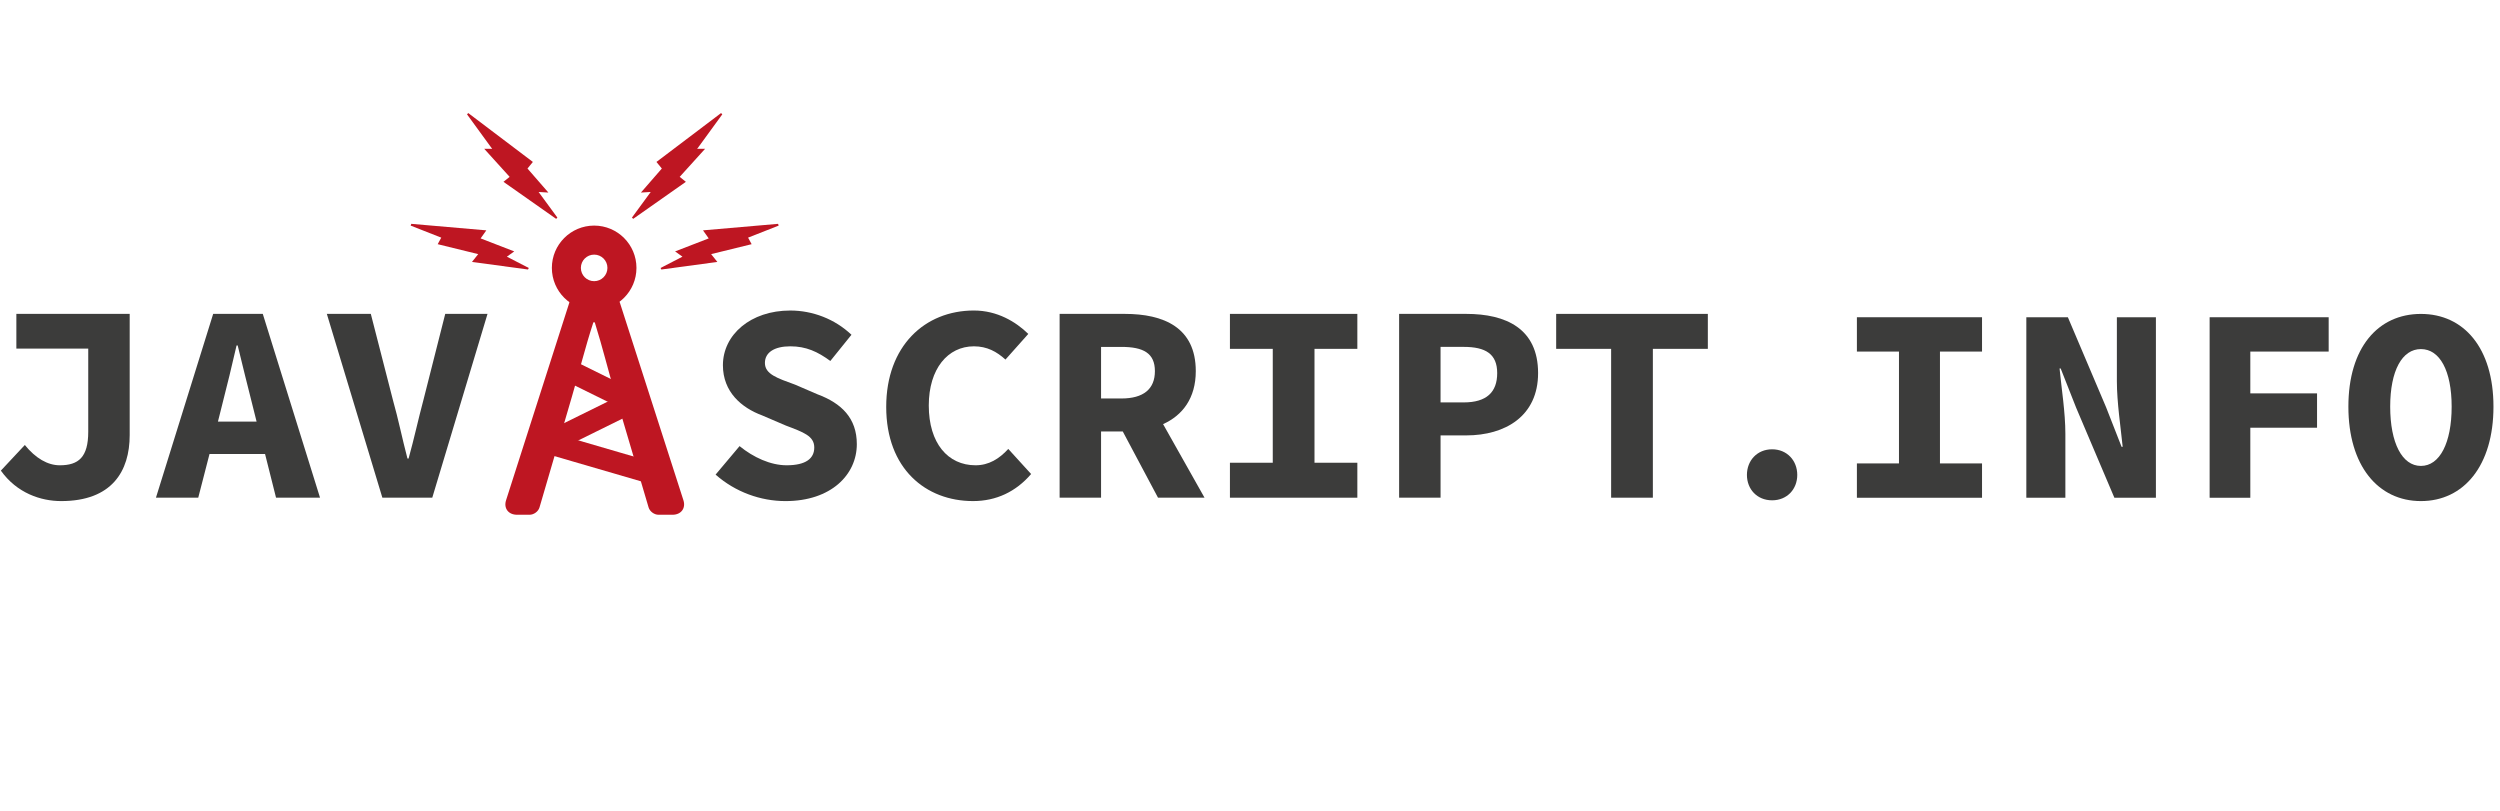
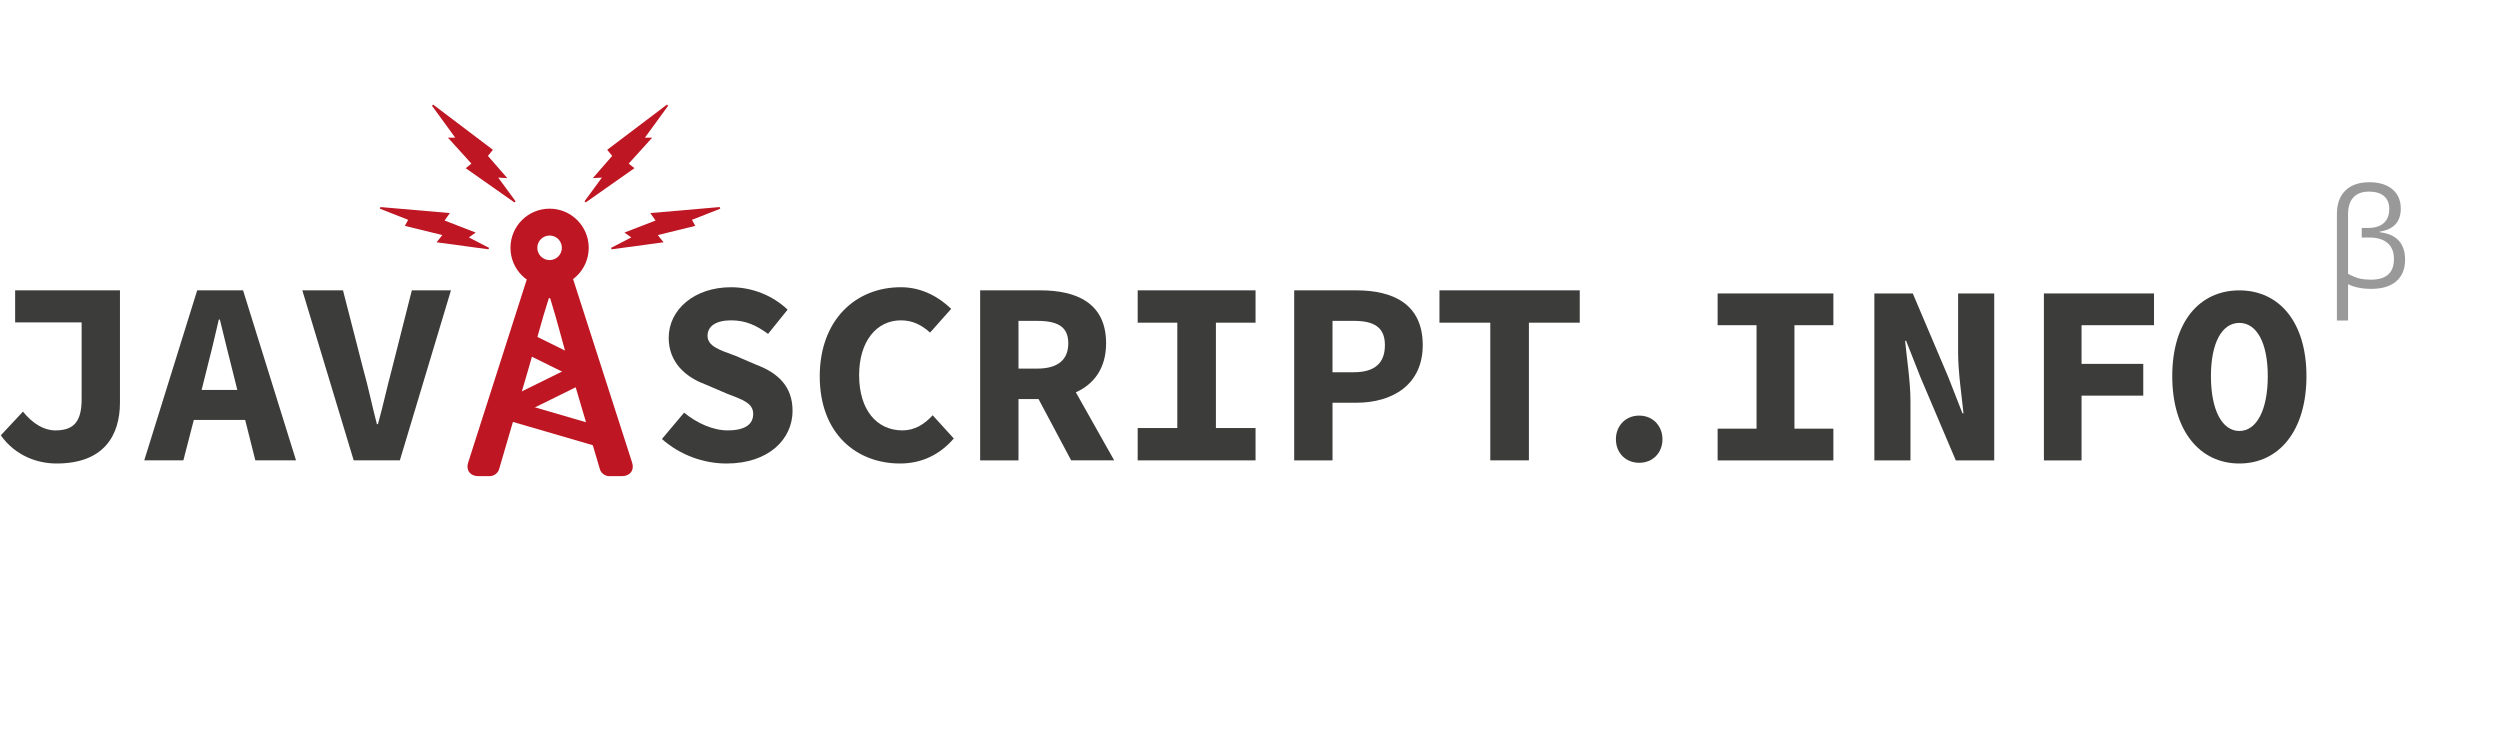
- <svg xmlns="http://www.w3.org/2000/svg" xmlns:xlink="http://www.w3.org/1999/xlink" width="185px" height="60px" viewBox="0 0 185 60" version="1.1">
+ <svg xmlns="http://www.w3.org/2000/svg" xmlns:xlink="http://www.w3.org/1999/xlink" width="200px" height="60px" viewBox="0 0 200 60" version="1.1">
  <style>
        a {
            cursor: pointer;
        }
    </style>
  <a xlink:href="/" target="_top">
    <g id="Logo" stroke="none" stroke-width="1" fill="none" fill-rule="evenodd">
      <g id="JSR_Eng" transform="translate(-32, -9)">
        <g id="BODY-+-FLASHES" transform="translate(32, 17)">
          <g id="BODY" transform="translate(0, 8)">
            <g id="LIGHTHOUSE" transform="translate(36.80989, 0)" fill="#BE1622">
              <g id="Layer_2" transform="translate(2.73384, 10.25095)">
                <path d="M0.943,5.681 L1.657,7.127 L7.05,4.465 L6.337,3.019 L0.943,5.681 L0.943,5.681 Z" id="Shape" />
                <path d="M2.126,1.85 L5.872,3.699 L6.586,2.253 L2.84,0.404 L2.126,1.85 L2.126,1.85 Z" id="Shape" />
                <path d="M0.582,7.238 L8.068,9.42 L8.519,7.873 L1.034,5.69 L0.582,7.238 L0.582,7.238 Z" id="Shape" />
              </g>
              <path d="M7.158,0.694 C5.429,0.694 4.028,2.096 4.028,3.824 C4.028,5.553 5.429,6.954 7.158,6.954 C8.886,6.954 10.288,5.553 10.288,3.824 C10.287,2.096 8.886,0.694 7.158,0.694 L7.158,0.694 Z M7.158,4.807 C6.615,4.807 6.175,4.367 6.175,3.824 C6.175,3.281 6.616,2.842 7.158,2.842 C7.701,2.842 8.14,3.282 8.14,3.824 C8.14,4.367 7.701,4.807 7.158,4.807 L7.158,4.807 Z" id="Shape" />
              <path d="M9.059,6.393 C8.869,5.8 8.196,5.32 7.561,5.32 L6.817,5.32 C6.18,5.32 5.51,5.803 5.321,6.393 L0.639,21.018 C0.449,21.612 0.808,22.092 1.454,22.092 L2.377,22.092 C2.696,22.092 3.025,21.851 3.114,21.547 L5.509,13.361 C6.082,11.415 6.473,9.776 7.098,7.855 L7.203,7.855 C7.802,9.776 8.193,11.414 8.766,13.361 L11.185,21.547 C11.274,21.849 11.602,22.092 11.919,22.092 L12.954,22.092 C13.592,22.092 13.954,21.609 13.763,21.018 L9.059,6.393 L9.059,6.393 Z" id="V_1_" />
            </g>
            <g id="TEXT_EXPANDED" transform="translate(0, 6.60076)" fill="#3C3C3B">
              <g id="Group" transform="translate(0, 0.608365)">
                <path d="M1.837,9.72 C2.63,10.7 3.527,11.222 4.423,11.222 C5.821,11.222 6.53,10.617 6.53,8.74 L6.53,2.585 L1.211,2.585 L1.211,0.019 L9.597,0.019 L9.597,8.989 C9.597,11.659 8.282,13.871 4.528,13.871 C3.026,13.871 1.253,13.286 0.064,11.617 L1.837,9.72 L1.837,9.72 Z" id="Shape" />
                <path d="M19.614,10.387 L15.504,10.387 L14.67,13.62 L11.54,13.62 L15.775,0.019 L19.446,0.019 L23.682,13.62 L20.427,13.62 L19.614,10.387 L19.614,10.387 Z M18.987,7.988 L18.674,6.736 C18.319,5.38 17.944,3.774 17.589,2.355 L17.506,2.355 C17.172,3.795 16.796,5.381 16.442,6.736 L16.128,7.988 L18.987,7.988 L18.987,7.988 Z" id="Shape" />
                <path d="M24.186,0.019 L27.44,0.019 L29.068,6.361 C29.486,7.842 29.756,9.219 30.152,10.722 L30.236,10.722 C30.653,9.22 30.944,7.842 31.341,6.361 L32.947,0.019 L36.076,0.019 L31.988,13.62 L28.295,13.62 L24.186,0.019 L24.186,0.019 Z" id="Shape" />
              </g>
              <g id="Group" transform="translate(52.92776, 0)">
                <path d="M1.8,10.412 C2.822,11.246 4.094,11.83 5.284,11.83 C6.702,11.83 7.328,11.33 7.328,10.516 C7.328,9.661 6.535,9.389 5.221,8.889 L3.468,8.138 C1.946,7.574 0.568,6.406 0.568,4.425 C0.568,2.172 2.612,0.378 5.554,0.378 C7.202,0.378 8.85,1.004 10.081,2.172 L8.517,4.111 C7.578,3.423 6.724,3.027 5.555,3.027 C4.366,3.027 3.676,3.486 3.676,4.257 C3.676,5.091 4.595,5.384 5.908,5.863 L7.557,6.574 C9.351,7.241 10.477,8.346 10.477,10.266 C10.477,12.52 8.579,14.48 5.199,14.48 C3.364,14.48 1.486,13.812 0.026,12.52 L1.8,10.412 L1.8,10.412 Z" id="Shape" />
                <path d="M19.139,0.377 C20.87,0.377 22.247,1.211 23.166,2.109 L21.476,4.007 C20.83,3.423 20.12,3.027 19.14,3.027 C17.22,3.027 15.802,4.675 15.802,7.407 C15.802,10.203 17.22,11.83 19.264,11.83 C20.245,11.83 21.017,11.351 21.685,10.62 L23.375,12.477 C22.248,13.79 20.787,14.479 19.077,14.479 C15.572,14.479 12.652,12.08 12.652,7.511 C12.65,3.007 15.508,0.377 19.139,0.377 L19.139,0.377 Z" id="Shape" />
                <path d="M32.765,14.229 L30.157,9.327 L28.551,9.327 L28.551,14.229 L25.484,14.229 L25.484,0.627 L30.303,0.627 C33.181,0.627 35.56,1.629 35.56,4.862 C35.56,6.864 34.58,8.138 33.14,8.784 L36.207,14.228 L32.765,14.228 L32.765,14.229 L32.765,14.229 Z M28.551,6.887 L30.053,6.887 C31.68,6.887 32.535,6.198 32.535,4.863 C32.535,3.529 31.679,3.07 30.053,3.07 L28.551,3.07 L28.551,6.887 L28.551,6.887 Z" id="Shape" />
                <path d="M38.087,11.642 L41.257,11.642 L41.257,3.214 L38.087,3.214 L38.087,0.627 L47.516,0.627 L47.516,3.214 L44.345,3.214 L44.345,11.642 L47.516,11.642 L47.516,14.229 L38.087,14.229 L38.087,11.642 L38.087,11.642 Z" id="Shape" />
                <path d="M50.607,0.627 L55.571,0.627 C58.513,0.627 60.891,1.712 60.891,5.008 C60.891,8.201 58.45,9.619 55.571,9.619 L53.674,9.619 L53.674,14.229 L50.607,14.229 L50.607,0.627 L50.607,0.627 Z M55.384,7.178 C57.073,7.178 57.865,6.427 57.865,5.009 C57.865,3.591 57.01,3.069 55.384,3.069 L53.673,3.069 L53.673,7.179 L55.384,7.178 L55.384,7.178 Z" id="Shape" />
                <path d="M66.297,3.214 L62.229,3.214 L62.229,0.627 L73.452,0.627 L73.452,3.214 L69.384,3.214 L69.384,14.228 L66.296,14.228 L66.296,3.214 L66.297,3.214 L66.297,3.214 Z" id="Shape" />
              </g>
              <g id="Group" transform="translate(128.9734, 0.608365)">
                <path d="M2.162,10.039 C3.269,10.039 4.024,10.875 4.024,11.934 C4.024,12.994 3.269,13.814 2.162,13.814 C1.053,13.814 0.299,12.994 0.299,11.934 C0.299,10.875 1.053,10.039 2.162,10.039 L2.162,10.039 Z" id="Shape" />
                <path d="M8.437,13.625 L17.697,13.625 L17.697,11.084 L14.583,11.084 L14.583,2.807 L17.697,2.807 L17.697,0.267 L8.437,0.267 L8.437,2.807 L11.551,2.807 L11.551,11.084 L8.437,11.084 L8.437,13.625 Z" id="INFO" />
                <path d="M20.975,13.625 L23.864,13.625 L23.864,8.892 C23.864,7.315 23.577,5.532 23.434,4.057 L23.516,4.057 L24.663,6.966 L27.491,13.625 L30.564,13.625 L30.564,0.267 L27.675,0.267 L27.675,4.999 C27.675,6.557 27.962,8.442 28.105,9.855 L28.023,9.855 L26.876,6.925 L24.049,0.267 L20.975,0.267 L20.975,13.625 Z" id="Path" />
                <path d="M34.539,13.625 L37.55,13.625 L37.55,8.442 L42.488,8.442 L42.488,5.901 L37.55,5.901 L37.55,2.807 L43.348,2.807 L43.348,0.267 L34.539,0.267 L34.539,13.625 Z" id="Path" />
                <path d="M50.175,13.871 C53.351,13.871 55.543,11.248 55.543,6.884 C55.543,2.541 53.351,0.021 50.175,0.021 C46.999,0.021 44.807,2.52 44.807,6.884 C44.807,11.248 46.999,13.871 50.175,13.871 Z M50.175,11.269 C48.782,11.269 47.901,9.568 47.901,6.884 C47.901,4.221 48.782,2.623 50.175,2.623 C51.568,2.623 52.449,4.221 52.449,6.884 C52.449,9.568 51.568,11.269 50.175,11.269 Z" id="Path" />
              </g>
            </g>
          </g>
          <g id="FLASHES" transform="translate(29.80989, 0)" fill="#BE1622">
            <path d="M20.692,10.994 L20.147,10.604 L22.635,9.642 L22.213,9.046 L27.768,8.564 L27.811,8.695 L25.548,9.585 L25.811,10.07 L22.814,10.805 L23.274,11.383 L19.129,11.944 L19.072,11.83 L20.692,10.994" id="flash4">
              <animate attributeName="opacity" from="1" to="0" dur="1s" begin="overlay.mouseover" end="overlay.mouseout" repeatCount="indefinite" />
              <animateMotion from="0,0" to="10,-6" dur="1s" begin="overlay.mouseover" end="overlay.mouseout" repeatCount="indefinite" />
            </path>
            <path d="M20.487,5.088 L20.944,5.455 L17.045,8.195 L16.954,8.101 L18.344,6.206 L17.619,6.249 L19.166,4.471 L18.767,3.984 L23.549,0.367 L23.64,0.461 L21.781,3.014 L22.367,3.012 L20.487,5.088" id="flash3">
              <animate attributeName="opacity" from="1" to="0" dur="1s" begin="overlay.mouseover" end="overlay.mouseout" repeatCount="indefinite" />
              <animateMotion from="0,0" to="10,-10" dur="1s" begin="overlay.mouseover" end="overlay.mouseout" repeatCount="indefinite" />
            </path>
            <path d="M7.903,5.088 L7.447,5.455 L11.345,8.195 L11.436,8.101 L10.046,6.206 L10.771,6.249 L9.224,4.471 L9.623,3.984 L4.841,0.367 L4.75,0.461 L6.609,3.014 L6.023,3.012 L7.903,5.088" id="flash2">
              <animate attributeName="opacity" from="1" to="0" dur="1s" begin="overlay.mouseover" end="overlay.mouseout" repeatCount="indefinite" />
              <animateMotion from="0,0" to="-10,-10" dur="1s" begin="overlay.mouseover" end="overlay.mouseout" repeatCount="indefinite" />
            </path>
            <path d="M7.699,10.994 L8.244,10.604 L5.756,9.642 L6.178,9.046 L0.623,8.564 L0.58,8.695 L2.843,9.585 L2.58,10.07 L5.577,10.805 L5.117,11.383 L9.262,11.944 L9.32,11.83 L7.699,10.994" id="flash1">
              <animate attributeName="opacity" from="1" to="0" dur="1s" begin="overlay.mouseover" end="overlay.mouseout" repeatCount="indefinite" />
              <animateMotion from="0,0" to="-10,-6" dur="1s" begin="overlay.mouseover" end="overlay.mouseout" repeatCount="indefinite" />
            </path>
          </g>
        </g>
+         <text id="β" opacity="0.5" font-family="OpenSans, Open Sans" font-size="11" font-weight="normal" fill="#333333">
+           <tspan x="218" y="32">β</tspan>
+         </text>
      </g>
    </g>
-     <rect id="overlay" x="0" y="0" width="185" height="60" pointer-events="all" fill="none" />
+     <rect id="overlay" x="0" y="0" width="200" height="60" pointer-events="all" fill="none" />
  </a>
</svg>
